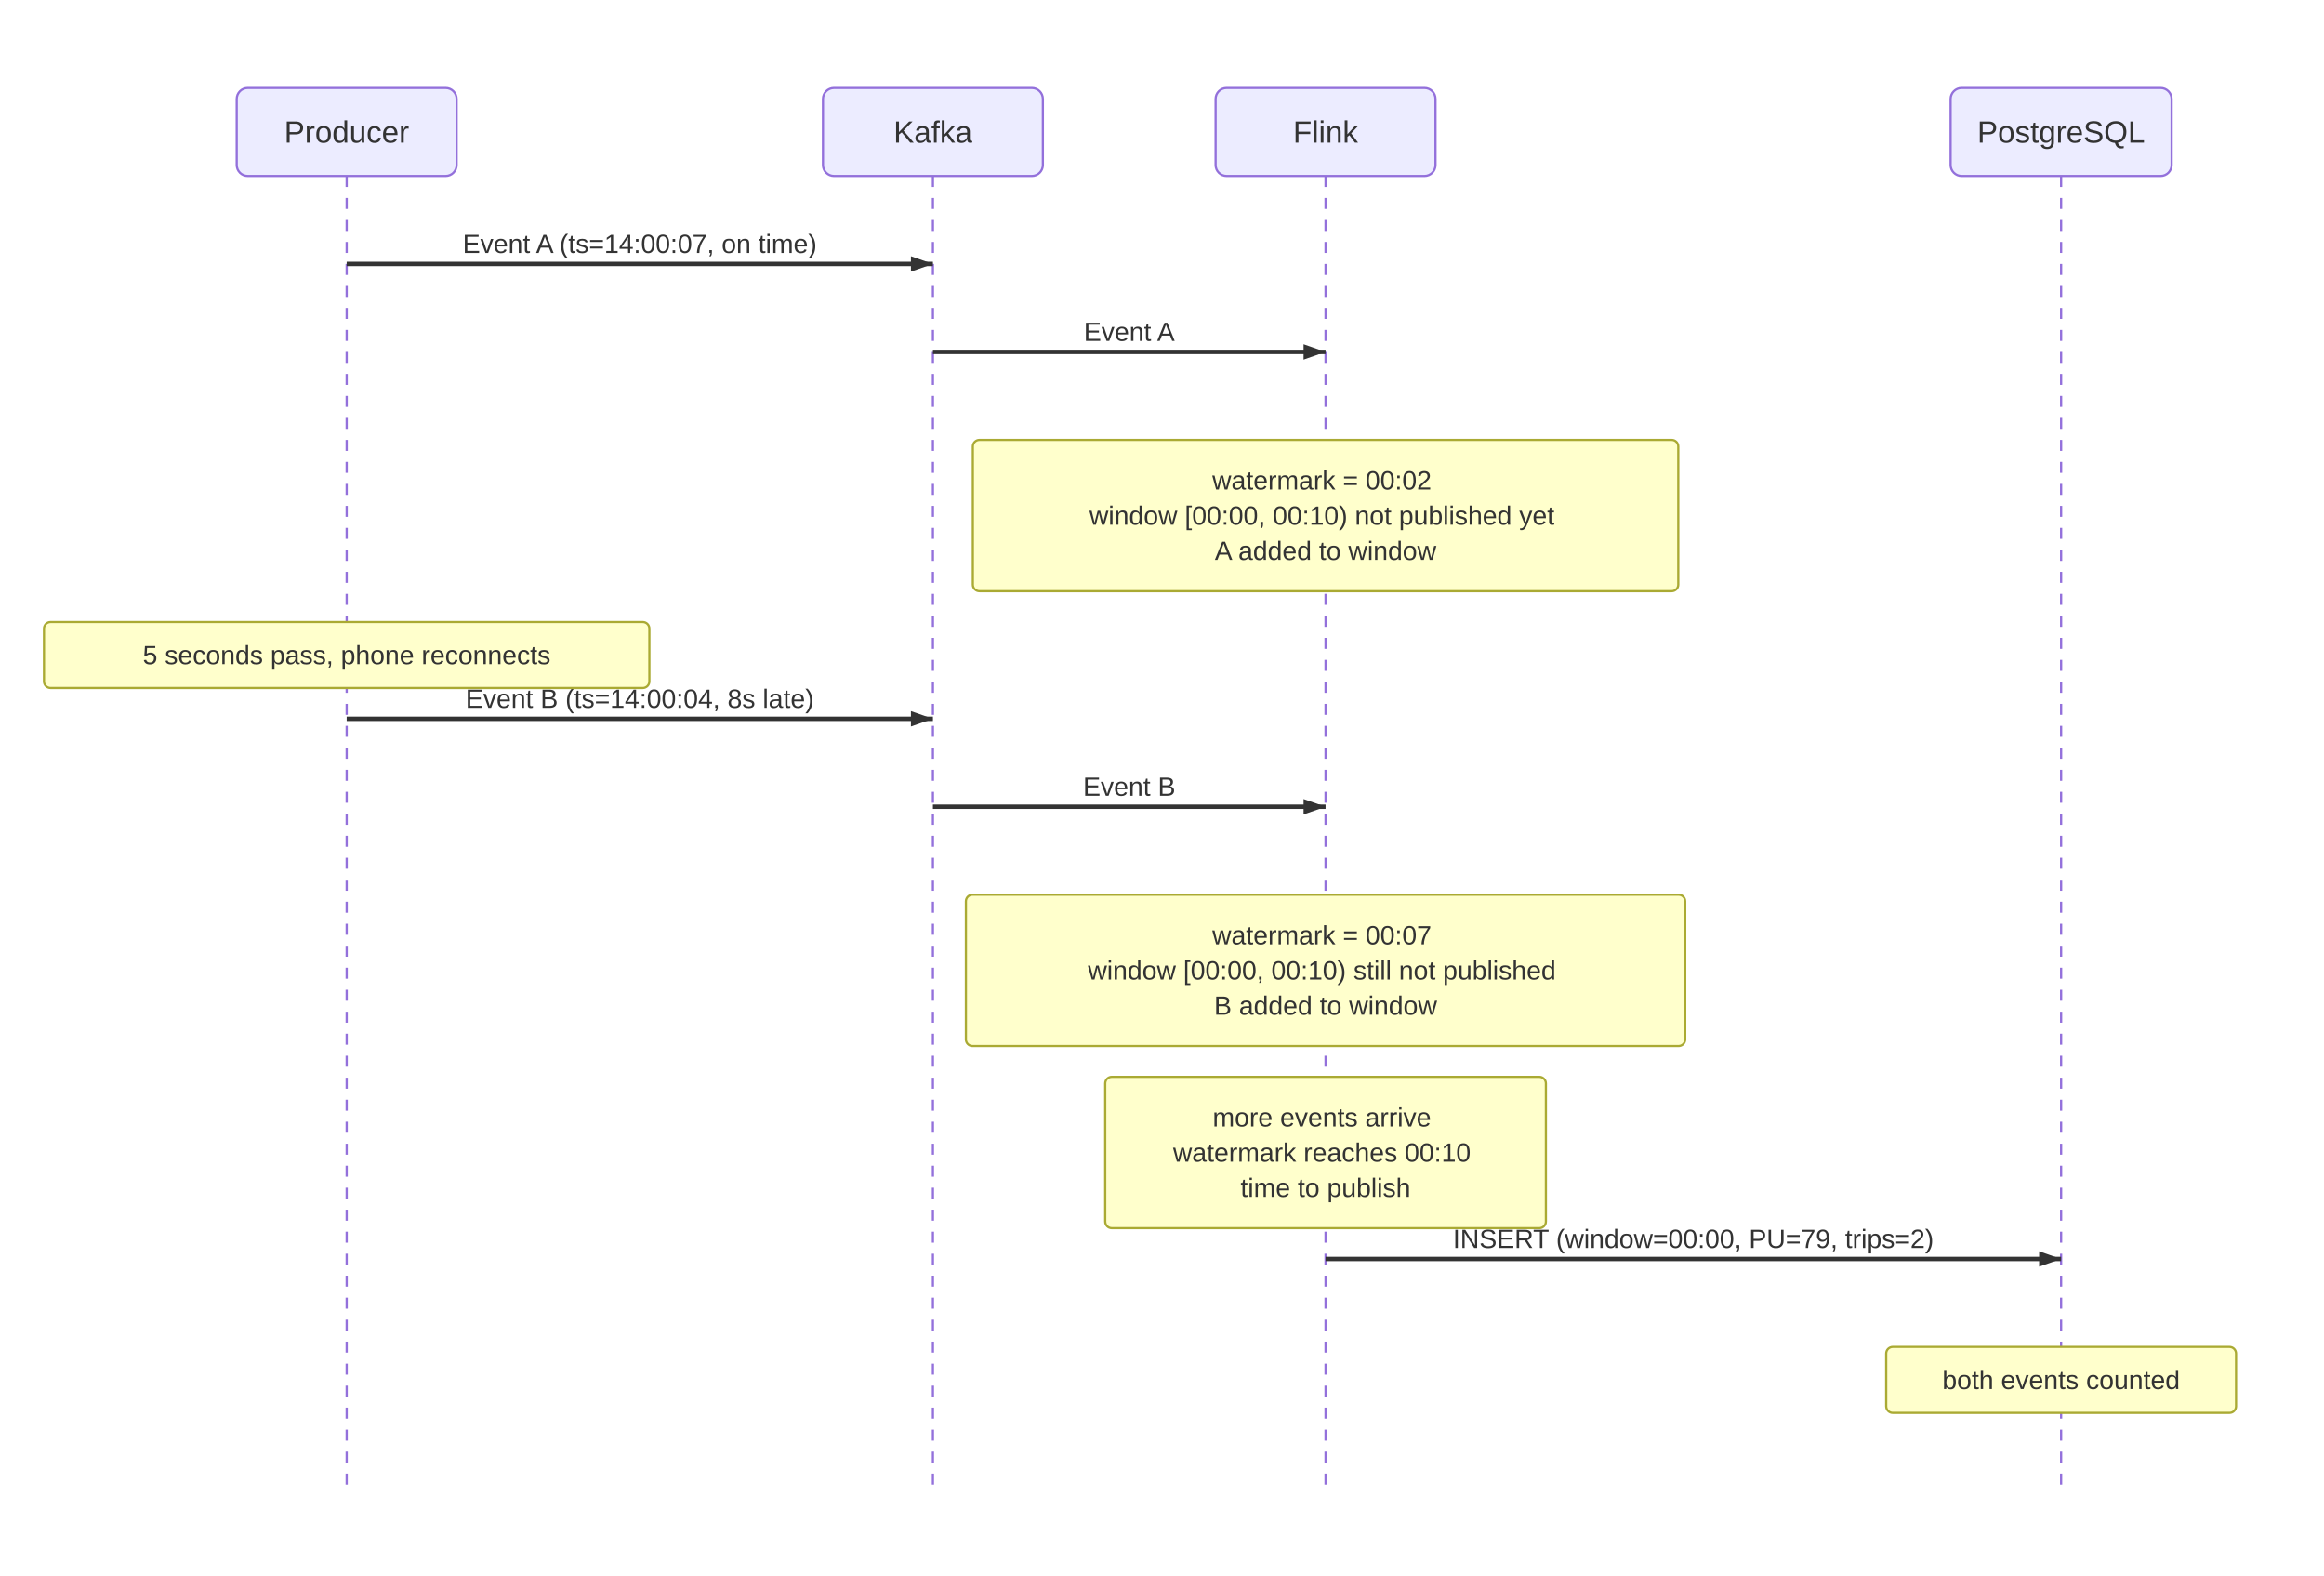
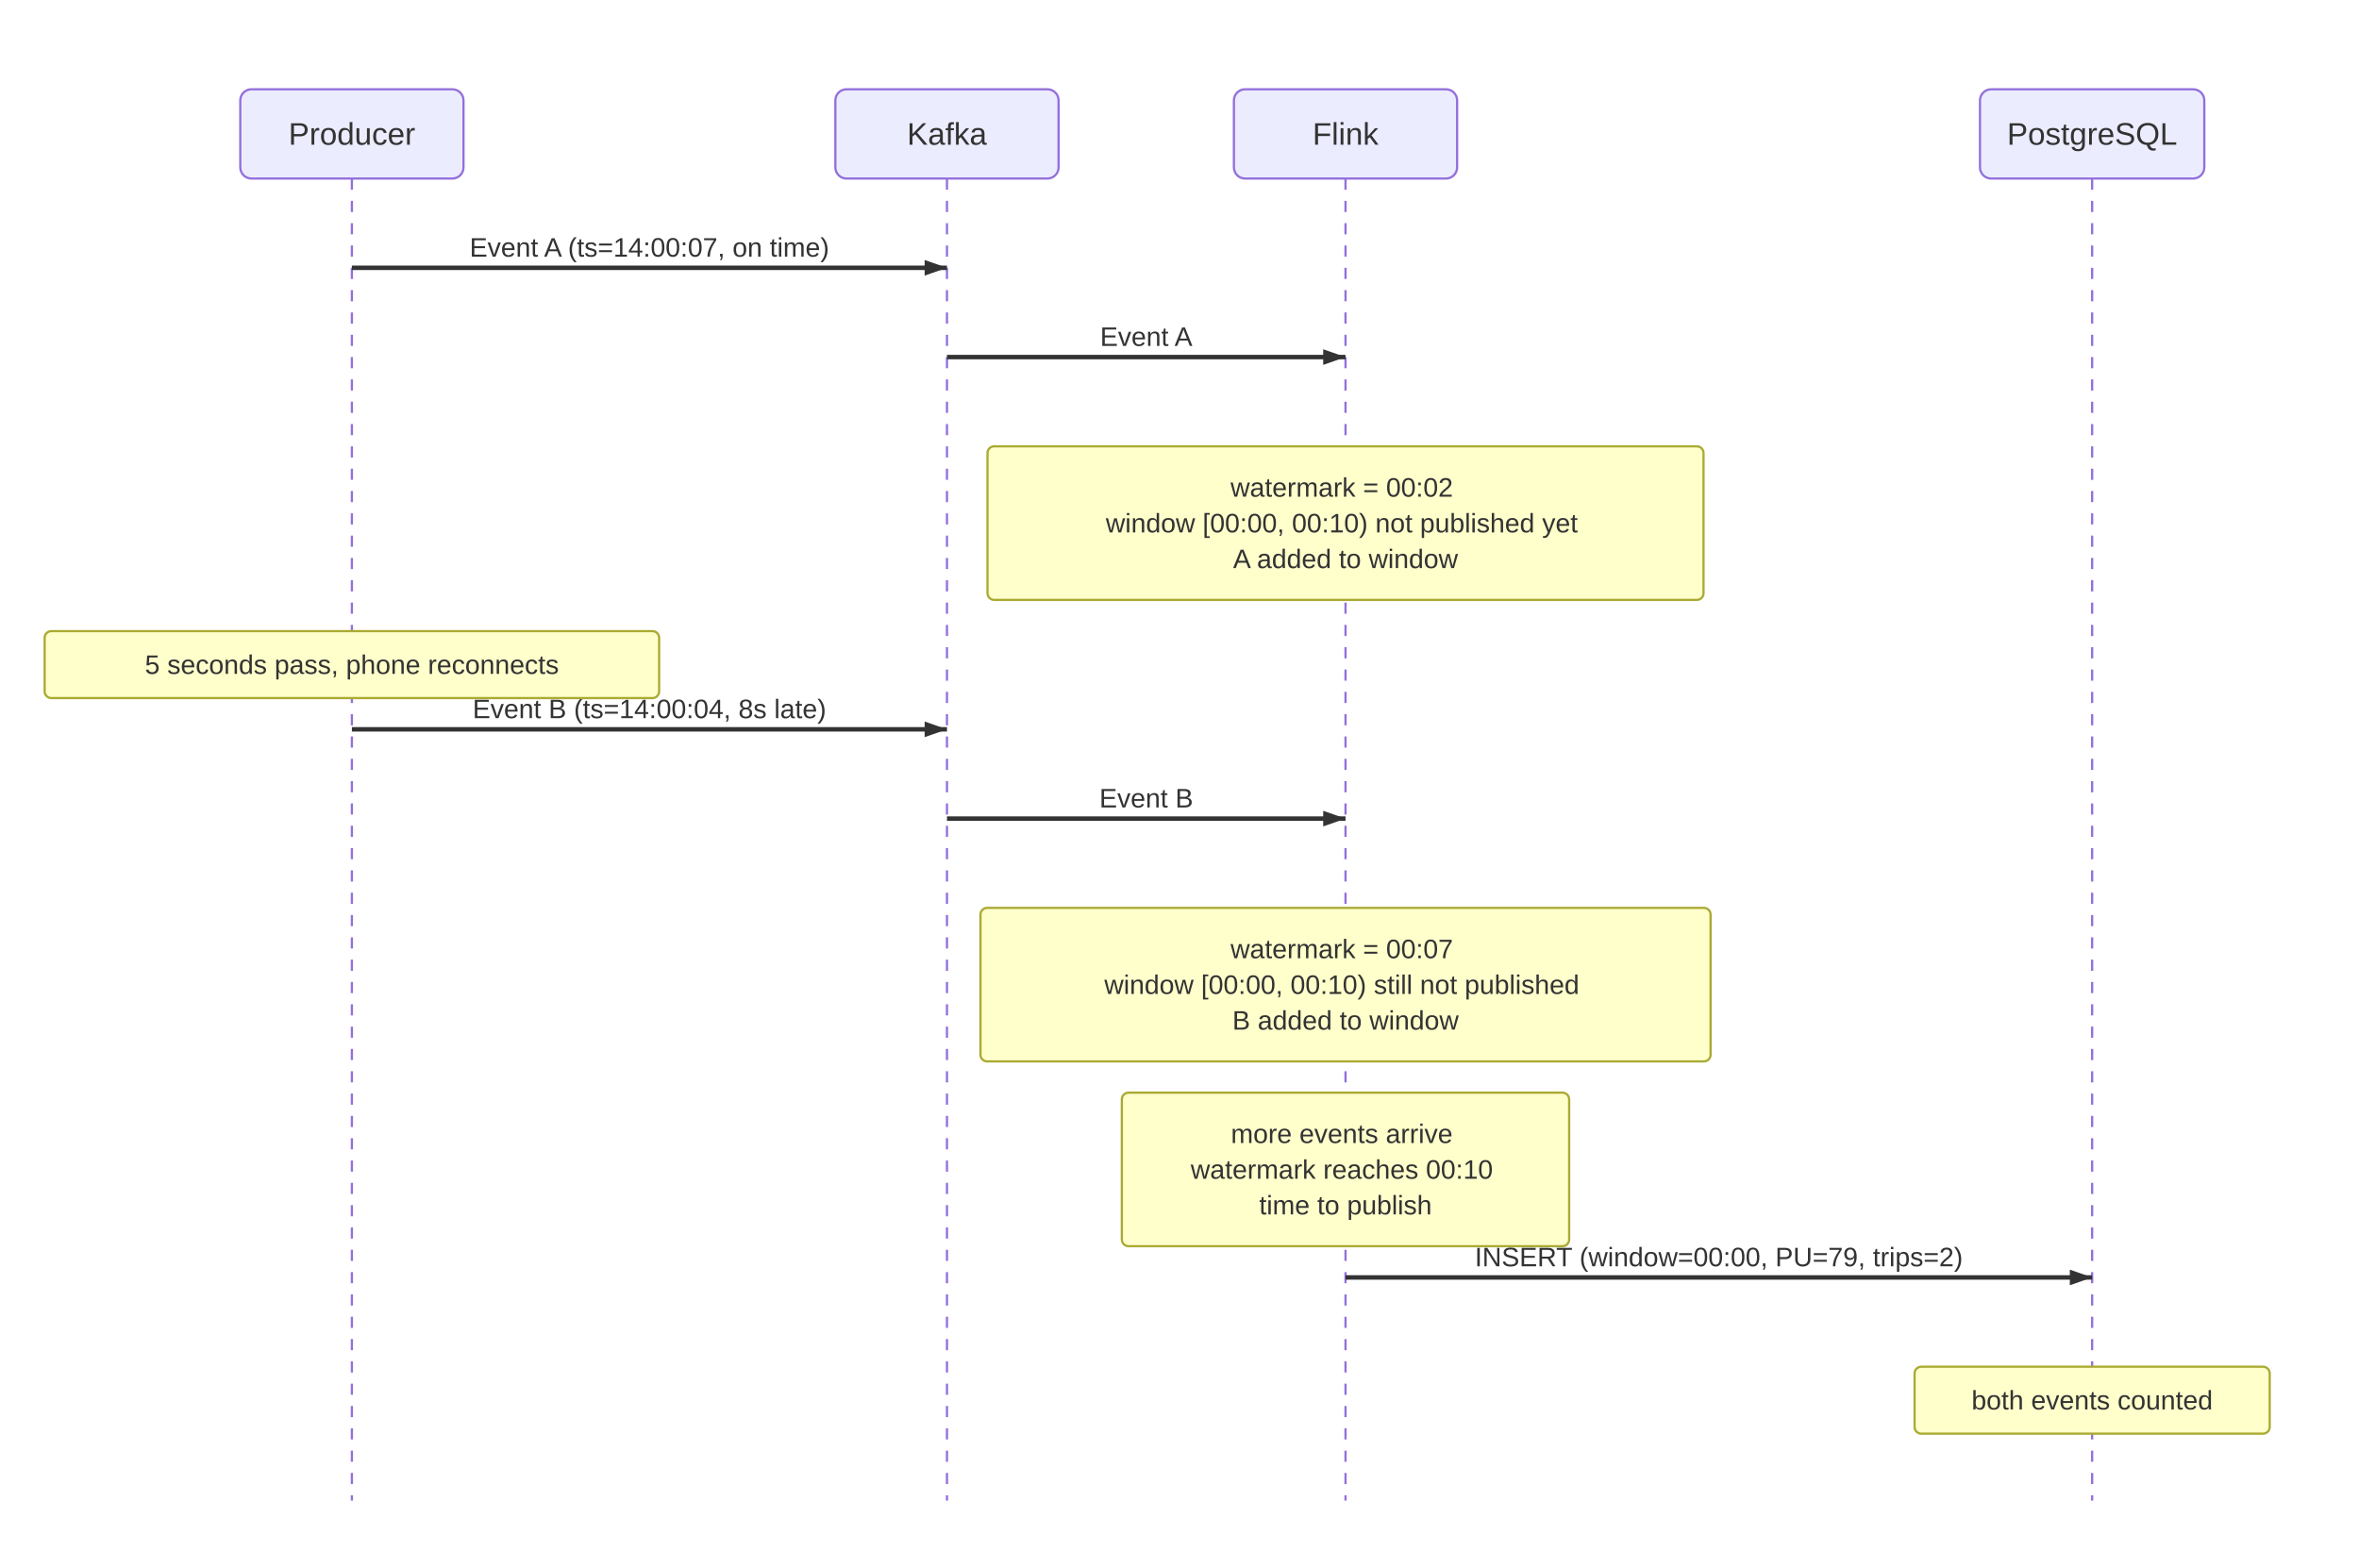
- <svg xmlns="http://www.w3.org/2000/svg" viewBox="-87.65 -20 1056.85 716.4" width="1056.85" height="716.4" style="background-color: white">
+ <svg xmlns="http://www.w3.org/2000/svg" viewBox="-87.65 -20 1056.85 702.4" width="1056.85" height="702.4" style="background-color: white">
  <defs>
    <marker id="seq-arrow" markerWidth="10" markerHeight="7" refX="10" refY="3.5" orient="auto" markerUnits="userSpaceOnUse">
      <polygon points="0 0, 10 3.5, 0 7" fill="#333333" />
    </marker>
    <marker id="seq-arrow-open" markerWidth="10" markerHeight="7" refX="10" refY="3.5" orient="auto" markerUnits="userSpaceOnUse">
      <polyline points="0 0, 10 3.5, 0 7" fill="none" stroke="#333333" stroke-width="1.5" />
    </marker>
    <marker id="seq-cross" markerWidth="10" markerHeight="10" refX="5" refY="5" orient="auto" markerUnits="userSpaceOnUse">
      <line x1="0" y1="0" x2="10" y2="10" stroke="#333333" stroke-width="2" />
      <line x1="10" y1="0" x2="0" y2="10" stroke="#333333" stroke-width="2" />
    </marker>
    <marker id="seq-async" markerWidth="10" markerHeight="7" refX="10" refY="3.5" orient="auto" markerUnits="userSpaceOnUse">
      <polyline points="0 0, 10 3.5, 0 7" fill="none" stroke="#333333" stroke-width="1.5" />
    </marker>
  </defs>
  <style>.seq-participant rect { fill: #ECECFF; stroke: #9370DB; stroke-width: 1; }
.seq-participant text { fill: #333333; font-family: "trebuchet ms", verdana, arial, sans-serif, "Apple Color Emoji", "Segoe UI Emoji", "Noto Color Emoji", "Twemoji Mozilla"; font-size: 14px; }
.seq-lifeline { stroke: #9370DB; stroke-width: 1; stroke-dasharray: 5,5; }
.seq-message line, .seq-message path { stroke: #333333; stroke-width: 2; }
.seq-message text { fill: #333333; font-family: "trebuchet ms", verdana, arial, sans-serif, "Apple Color Emoji", "Segoe UI Emoji", "Noto Color Emoji", "Twemoji Mozilla"; font-size: 12px; }
.seq-activation { fill: #ECECFF; stroke: #9370DB; stroke-width: 1; }
.seq-note rect { fill: #ffffcc; stroke: #aaaa33; stroke-width: 1; }
.seq-note text { fill: #333333; font-family: "trebuchet ms", verdana, arial, sans-serif, "Apple Color Emoji", "Segoe UI Emoji", "Noto Color Emoji", "Twemoji Mozilla"; font-size: 12px; }
.seq-fragment rect { fill: none; stroke: #9370DB; stroke-width: 1; stroke-dasharray: 3,3; }
.seq-fragment text { fill: #333333; font-family: "trebuchet ms", verdana, arial, sans-serif, "Apple Color Emoji", "Segoe UI Emoji", "Noto Color Emoji", "Twemoji Mozilla"; font-size: 11px; font-weight: bold; }
.seq-actor line, .seq-actor circle { stroke: #9370DB; stroke-width: 1; fill: none; }
.seq-actor text { fill: #333333; font-family: "trebuchet ms", verdana, arial, sans-serif, "Apple Color Emoji", "Segoe UI Emoji", "Noto Color Emoji", "Twemoji Mozilla"; font-size: 14px; }
</style>
-   <line class="seq-lifeline" x1="70" y1="60" x2="70" y2="656.4" />
-   <line class="seq-lifeline" x1="336.6" y1="60" x2="336.6" y2="656.4" />
-   <line class="seq-lifeline" x1="515.15" y1="60" x2="515.15" y2="656.4" />
-   <line class="seq-lifeline" x1="849.65" y1="60" x2="849.65" y2="656.4" />
+   <line class="seq-lifeline" x1="70" y1="60" x2="70" y2="652.4" />
+   <line class="seq-lifeline" x1="336.6" y1="60" x2="336.6" y2="652.4" />
+   <line class="seq-lifeline" x1="515.15" y1="60" x2="515.15" y2="652.4" />
+   <line class="seq-lifeline" x1="849.65" y1="60" x2="849.65" y2="652.4" />
  <g class="seq-message">
    <line x1="70" y1="100" x2="336.6" y2="100" marker-end="url(#seq-arrow)" />
    <text x="203.3" text-anchor="middle" y="95">Event A (ts=14:00:07, on time)</text>
  </g>
  <g class="seq-message">
    <line x1="336.6" y1="140" x2="515.15" y2="140" marker-end="url(#seq-arrow)" />
    <text x="425.88" text-anchor="middle" y="135">Event A</text>
  </g>
  <g class="seq-message">
    <line x1="70" y1="306.8" x2="336.6" y2="306.8" marker-end="url(#seq-arrow)" />
    <text x="203.3" text-anchor="middle" y="301.8">Event B (ts=14:00:04, 8s late)</text>
  </g>
  <g class="seq-message">
    <line x1="336.6" y1="346.8" x2="515.15" y2="346.8" marker-end="url(#seq-arrow)" />
    <text x="425.88" text-anchor="middle" y="341.8">Event B</text>
  </g>
  <g class="seq-message">
    <line x1="515.15" y1="552.4" x2="849.65" y2="552.4" marker-end="url(#seq-arrow)" />
    <text x="682.4" text-anchor="middle" y="547.4">INSERT (window=00:00, PU=79, trips=2)</text>
  </g>
  <g class="seq-note">
    <rect x="354.75" y="180" width="320.8" height="68.8" rx="3" />
    <text text-anchor="middle" x="515.15" y="198.4" dominant-baseline="central">
      <tspan x="515.15" dy="0">watermark = 00:02</tspan>
      <tspan x="515.15" dy="16">window [00:00, 00:10) not published yet</tspan>
      <tspan x="515.15" dy="16">A added to window</tspan>
    </text>
  </g>
  <g class="seq-note">
    <rect x="-67.65" y="262.8" width="275.3" height="30" rx="3" />
    <text text-anchor="middle" x="70" y="277.8" dominant-baseline="central">5 seconds pass, phone reconnects</text>
  </g>
  <g class="seq-note">
    <rect x="351.6" y="386.8" width="327.1" height="68.8" rx="3" />
    <text text-anchor="middle" x="515.15" y="405.2" dominant-baseline="central">
      <tspan x="515.15" dy="0">watermark = 00:07</tspan>
      <tspan x="515.15" dy="16">window [00:00, 00:10) still not published</tspan>
      <tspan x="515.15" dy="16">B added to window</tspan>
    </text>
  </g>
  <g class="seq-note">
    <rect x="414.95" y="469.6" width="200.4" height="68.8" rx="3" />
    <text text-anchor="middle" x="515.15" y="488" dominant-baseline="central">
      <tspan x="515.15" dy="0">more events arrive</tspan>
      <tspan x="515.15" dy="16">watermark reaches 00:10</tspan>
      <tspan x="515.15" dy="16">time to publish</tspan>
    </text>
  </g>
  <g class="seq-note">
    <rect x="770.1" y="592.4" width="159.1" height="30" rx="3" />
    <text text-anchor="middle" x="849.65" y="607.4" dominant-baseline="central">both events counted</text>
  </g>
  <g class="seq-participant" data-participant-id="P">
    <rect x="20" y="20" width="100" height="40" rx="5" />
    <text x="70" y="40" text-anchor="middle" dominant-baseline="central">Producer</text>
  </g>
  <g class="seq-participant" data-participant-id="K">
    <rect x="286.6" y="20" width="100" height="40" rx="5" />
    <text x="336.6" y="40" text-anchor="middle" dominant-baseline="central">Kafka</text>
  </g>
  <g class="seq-participant" data-participant-id="F">
    <rect x="465.15" y="20" width="100" height="40" rx="5" />
    <text x="515.15" y="40" text-anchor="middle" dominant-baseline="central">Flink</text>
  </g>
  <g class="seq-participant" data-participant-id="PG">
    <rect x="799.4" y="20" width="100.5" height="40" rx="5" />
    <text x="849.65" y="40" text-anchor="middle" dominant-baseline="central">PostgreSQL</text>
  </g>
</svg>
